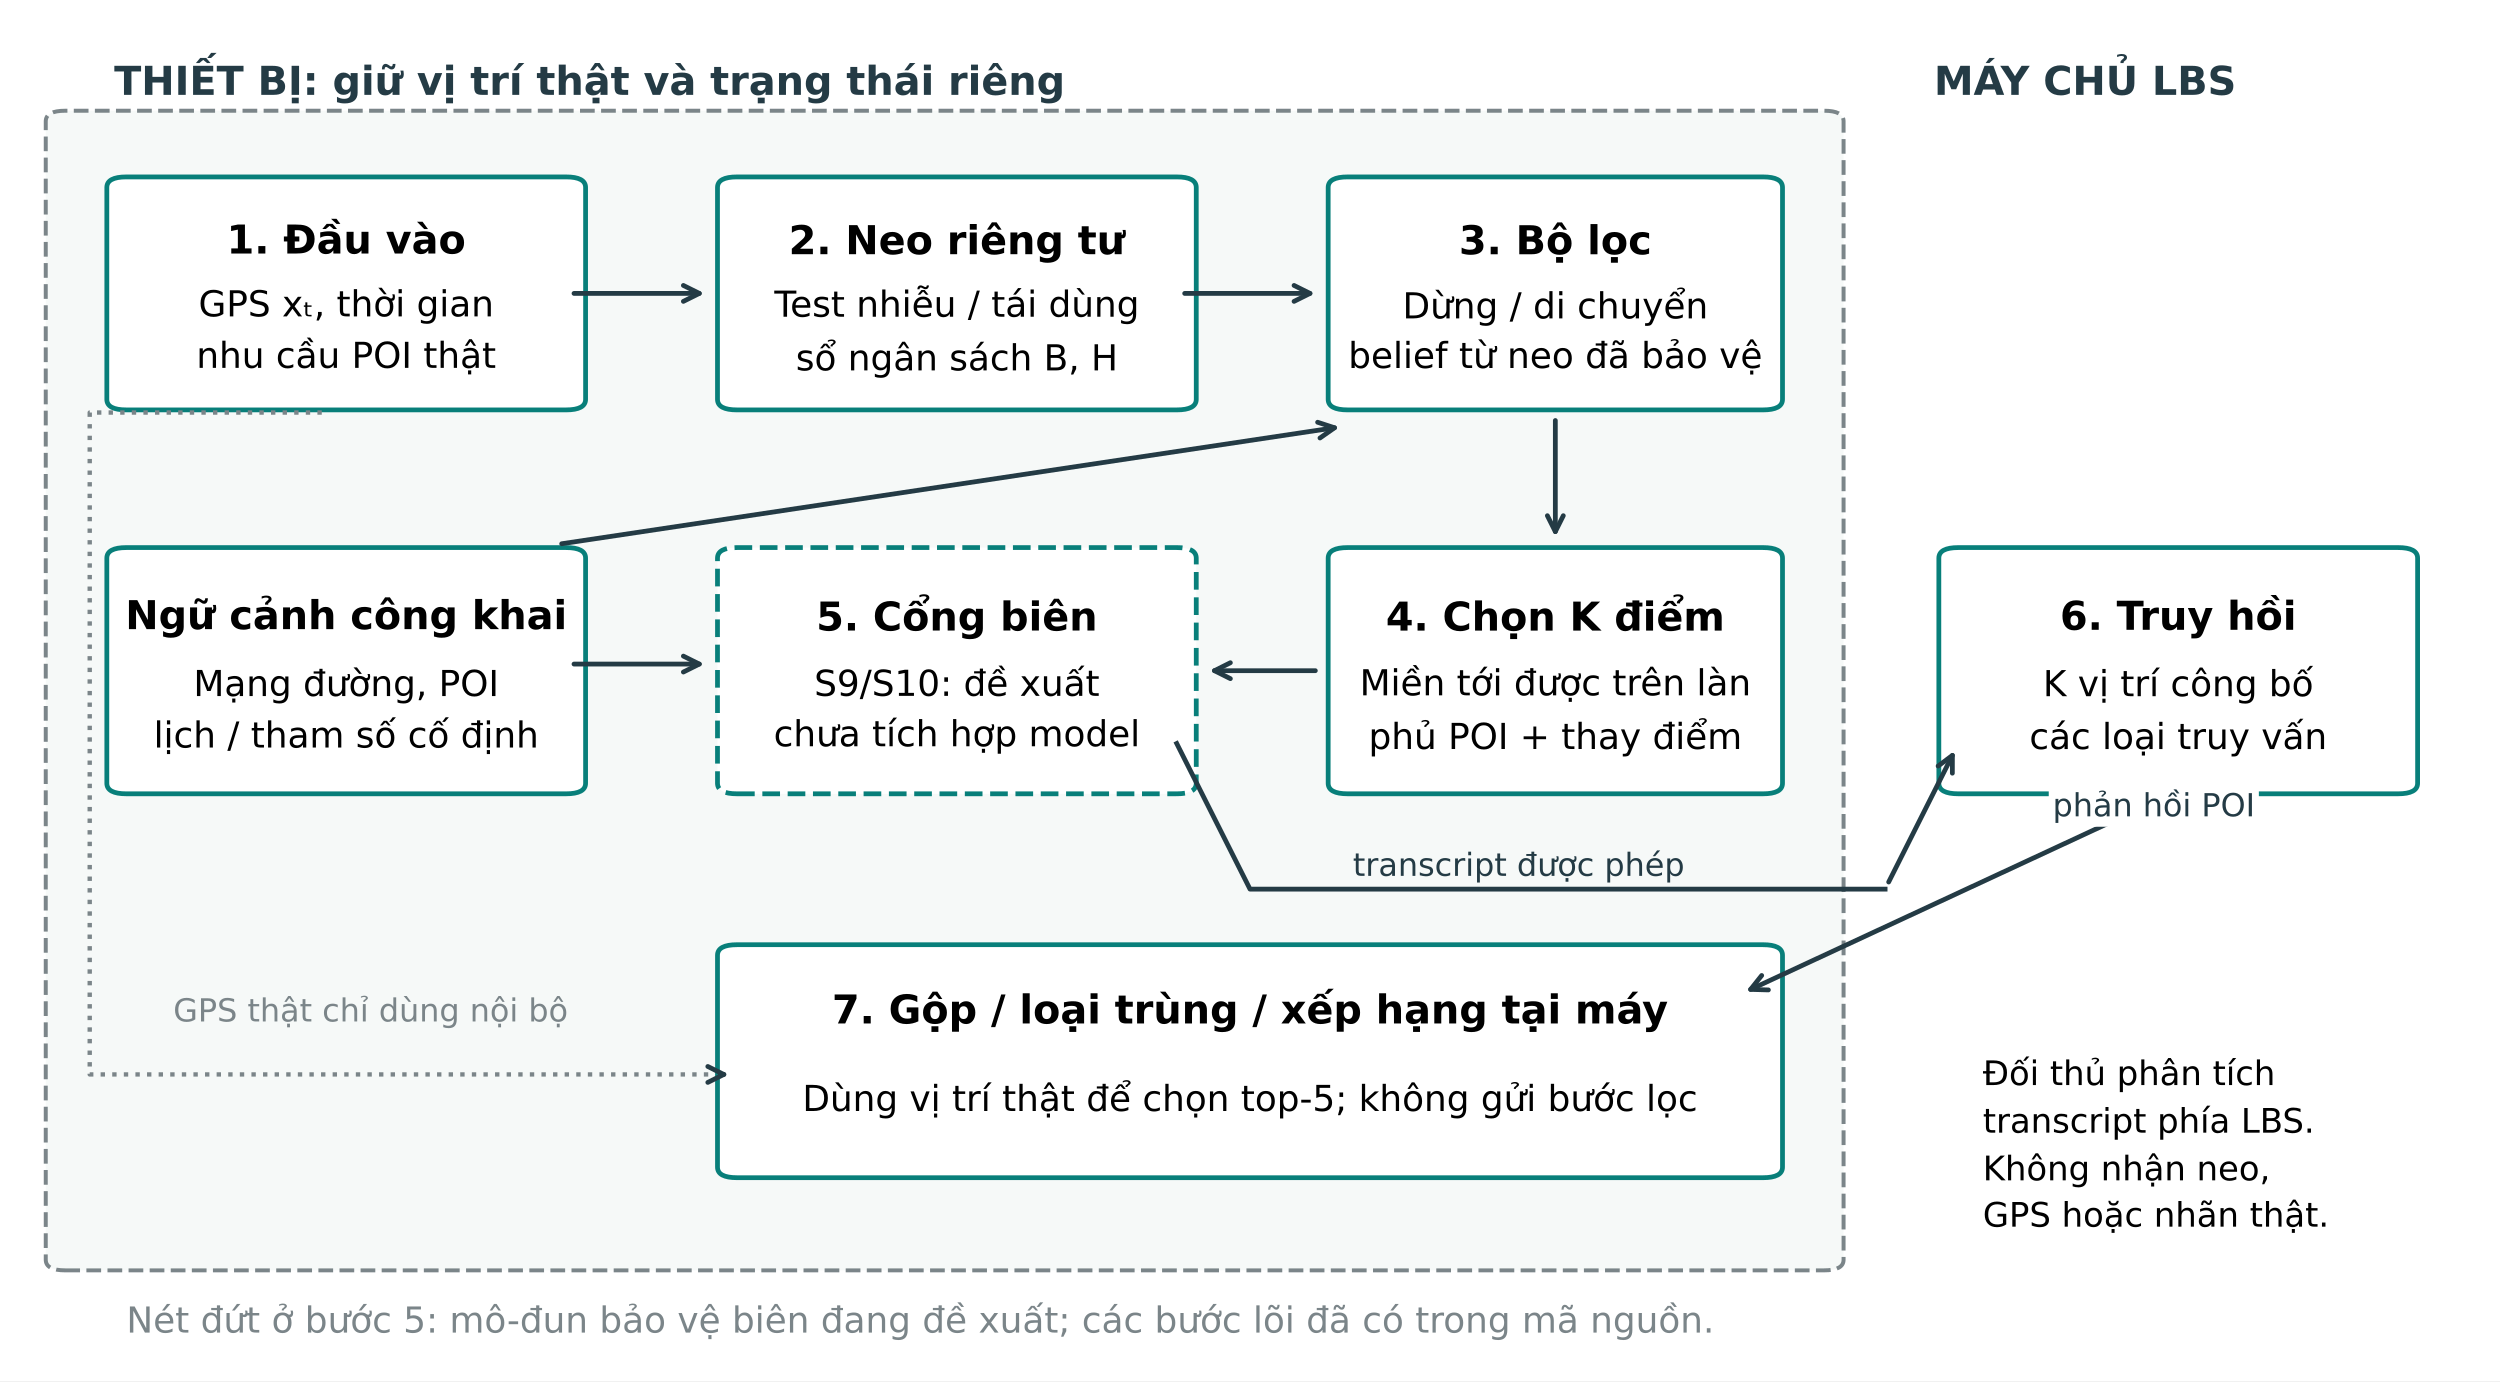
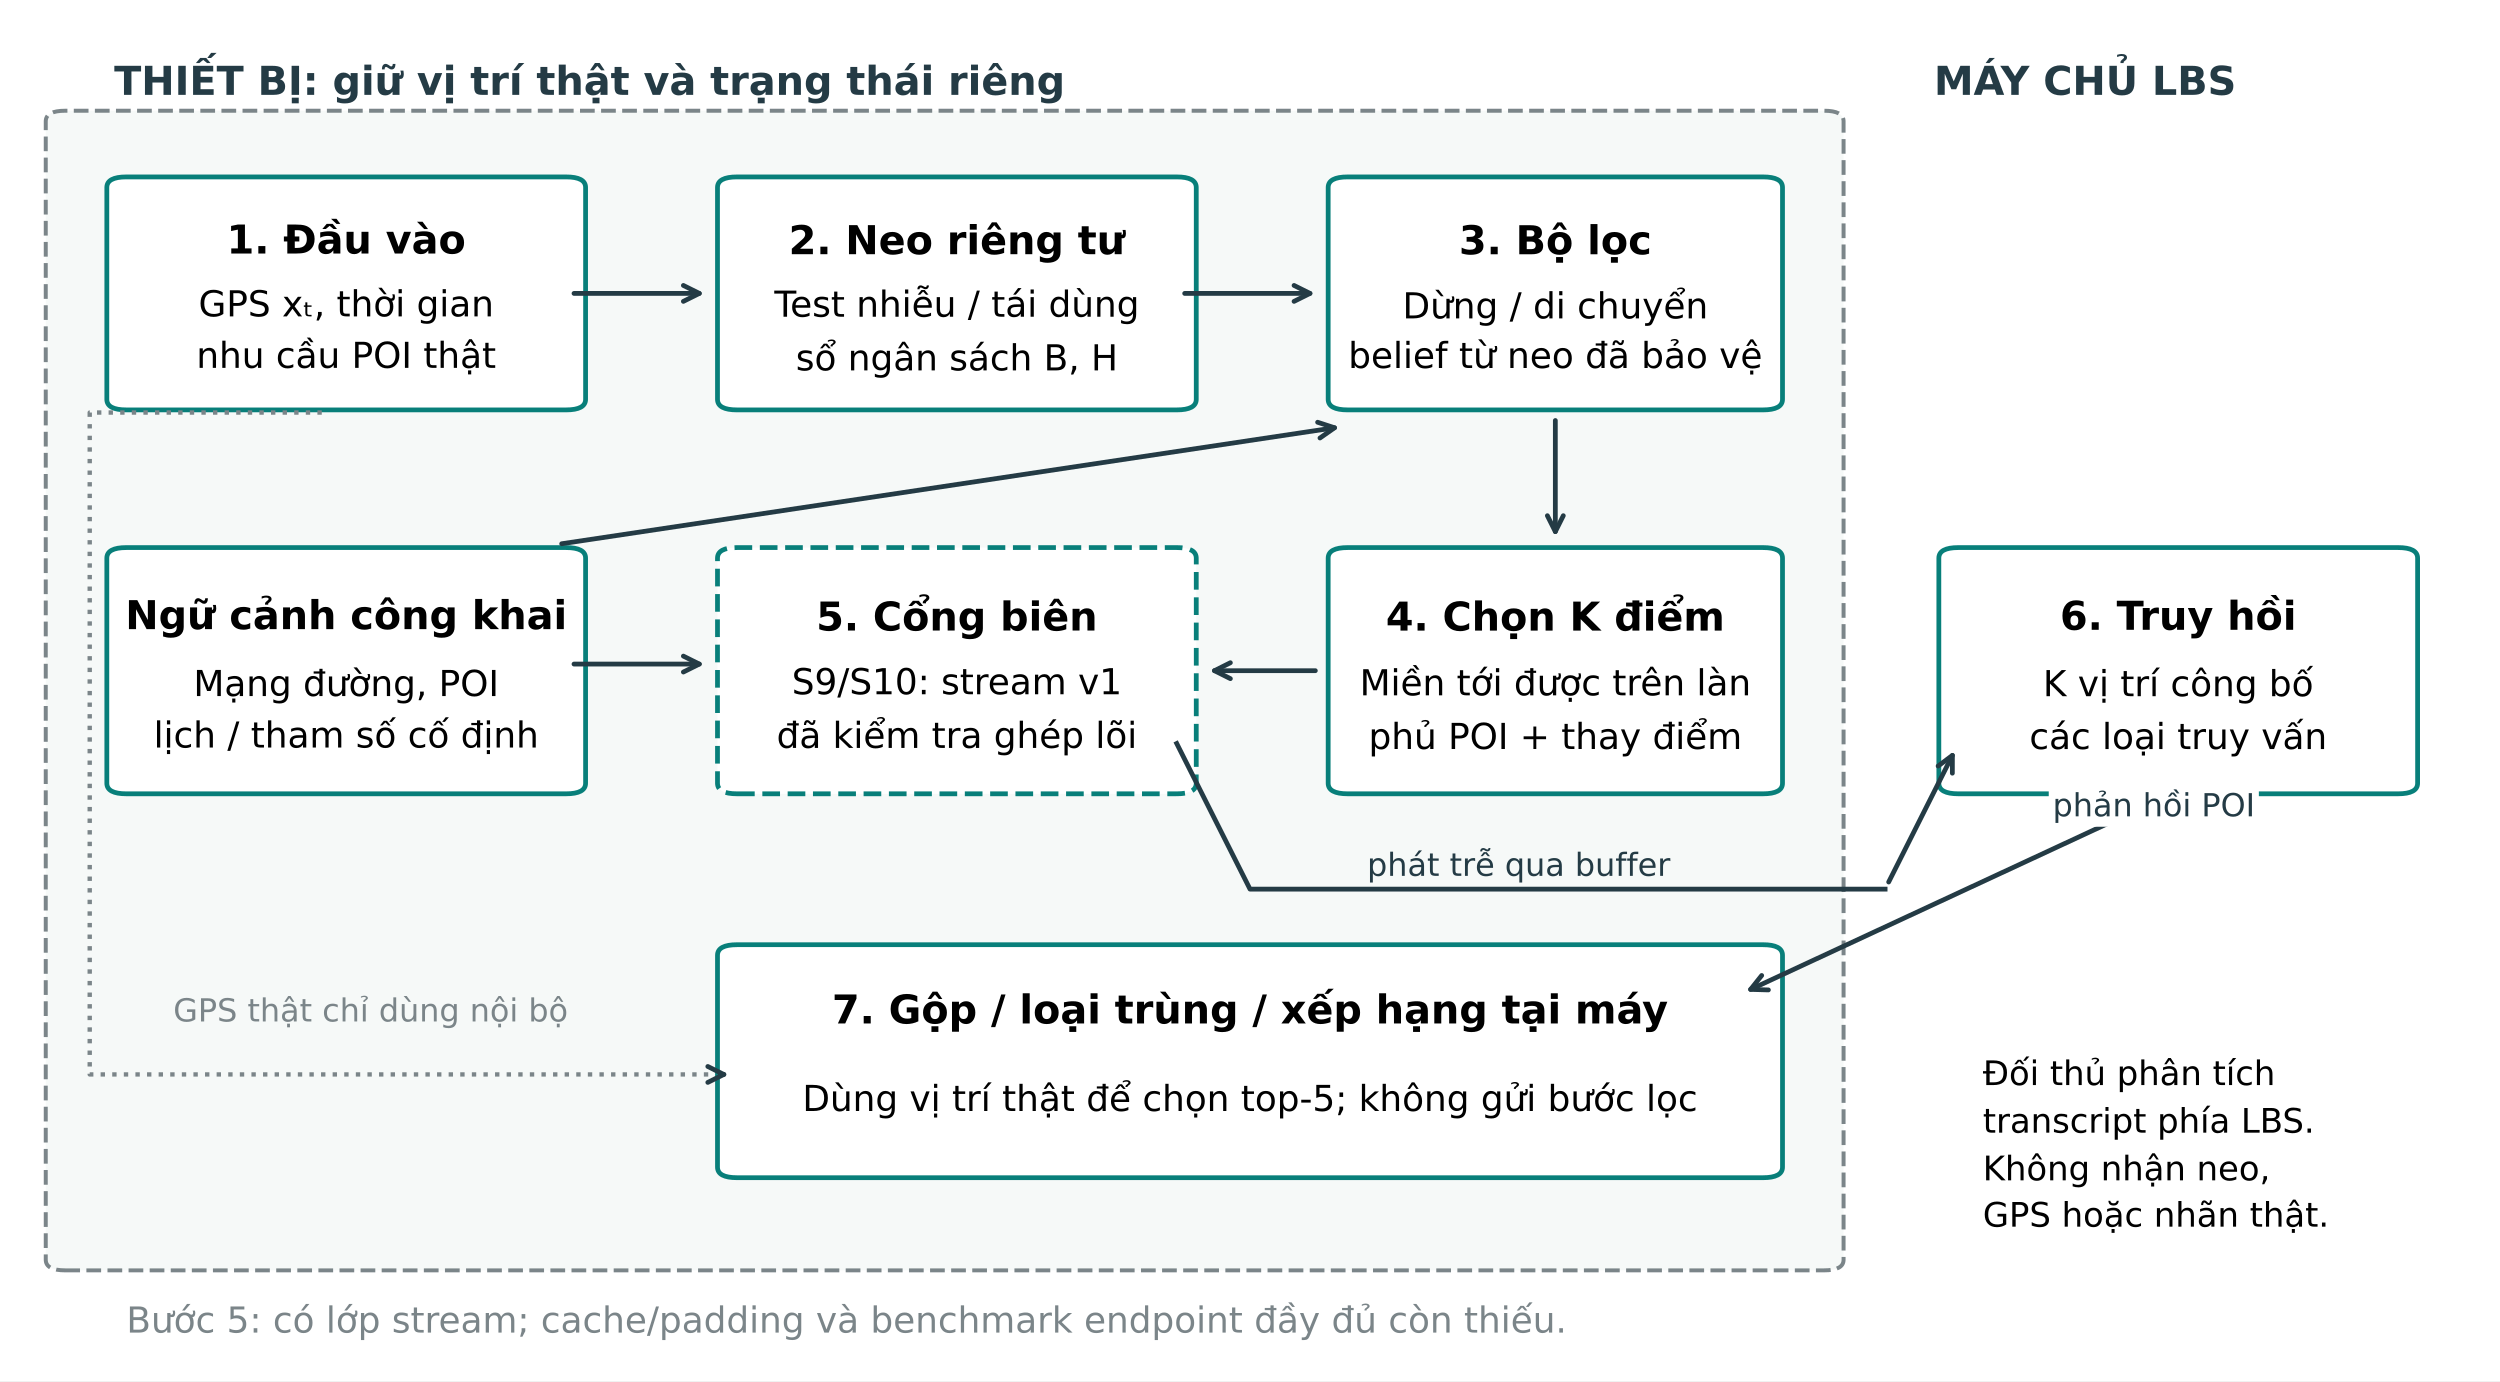
<svg xmlns="http://www.w3.org/2000/svg" width="628.2pt" height="347.04pt" viewBox="0 0 628.2 347.04" version="1.1">
  <defs>
    <style type="text/css">*{stroke-linejoin: round; stroke-linecap: butt}</style>
  </defs>
  <g id="figure_1">
    <g id="patch_1">
      <path d="M 0 347.04  L 628.2 347.04  L 628.2 -0  L 0 -0  z " style="fill: #ffffff" />
    </g>
    <g id="axes_1">
      <g id="patch_2">
-         <path d="M 16.407 319.216  L 458.343 319.216  Q 463.253 319.216 463.253 316.555  L 463.253 30.485  Q 463.253 27.824 458.343 27.824  L 16.407 27.824  Q 11.497 27.824 11.497 30.485  L 11.497 316.555  Q 11.497 319.216 16.407 319.216  z " clip-path="url(#pf1fb3c1677)" style="fill: #f6f9f8; stroke-dasharray: 3.7,1.6; stroke-dashoffset: 0; stroke: #7b8589; stroke-linejoin: miter" />
+         <path d="M 16.407 319.216  L 458.343 319.216  Q 463.253 319.216 463.253 316.555  L 463.253 30.485  Q 463.253 27.824 458.343 27.824  L 16.407 27.824  Q 11.497 27.824 11.497 30.485  L 11.497 316.555  Q 11.497 319.216 16.407 319.216  z " clip-path="url(#p8c10a96d55)" style="fill: #f6f9f8; stroke-dasharray: 3.7,1.6; stroke-dashoffset: 0; stroke: #7b8589; stroke-linejoin: miter" />
      </g>
      <g id="patch_3">
-         <path d="M 31.752 103  L 142.236 103  Q 147.146 103 147.146 100.339  L 147.146 47.117  Q 147.146 44.456 142.236 44.456  L 31.752 44.456  Q 26.842 44.456 26.842 47.117  L 26.842 100.339  Q 26.842 103 31.752 103  z " clip-path="url(#pf1fb3c1677)" style="fill: #ffffff; stroke: #087f7a; stroke-width: 1.2; stroke-linejoin: miter" />
+         <path d="M 31.752 103  L 142.236 103  Q 147.146 103 147.146 100.339  L 147.146 47.117  Q 147.146 44.456 142.236 44.456  L 31.752 44.456  Q 26.842 44.456 26.842 47.117  L 26.842 100.339  Q 26.842 103 31.752 103  z " clip-path="url(#p8c10a96d55)" style="fill: #ffffff; stroke: #087f7a; stroke-width: 1.2; stroke-linejoin: miter" />
      </g>
      <g id="patch_4">
-         <path d="M 185.202 103  L 295.686 103  Q 300.596 103 300.596 100.339  L 300.596 47.117  Q 300.596 44.456 295.686 44.456  L 185.202 44.456  Q 180.292 44.456 180.292 47.117  L 180.292 100.339  Q 180.292 103 185.202 103  z " clip-path="url(#pf1fb3c1677)" style="fill: #ffffff; stroke: #087f7a; stroke-width: 1.2; stroke-linejoin: miter" />
+         <path d="M 185.202 103  L 295.686 103  Q 300.596 103 300.596 100.339  L 300.596 47.117  Q 300.596 44.456 295.686 44.456  L 185.202 44.456  Q 180.292 44.456 180.292 47.117  L 180.292 100.339  Q 180.292 103 185.202 103  z " clip-path="url(#p8c10a96d55)" style="fill: #ffffff; stroke: #087f7a; stroke-width: 1.2; stroke-linejoin: miter" />
      </g>
      <g id="patch_5">
-         <path d="M 338.652 103  L 442.998 103  Q 447.908 103 447.908 100.339  L 447.908 47.117  Q 447.908 44.456 442.998 44.456  L 338.652 44.456  Q 333.742 44.456 333.742 47.117  L 333.742 100.339  Q 333.742 103 338.652 103  z " clip-path="url(#pf1fb3c1677)" style="fill: #ffffff; stroke: #087f7a; stroke-width: 1.2; stroke-linejoin: miter" />
+         <path d="M 338.652 103  L 442.998 103  Q 447.908 103 447.908 100.339  L 447.908 47.117  Q 447.908 44.456 442.998 44.456  L 338.652 44.456  Q 333.742 44.456 333.742 47.117  L 333.742 100.339  Q 333.742 103 338.652 103  z " clip-path="url(#p8c10a96d55)" style="fill: #ffffff; stroke: #087f7a; stroke-width: 1.2; stroke-linejoin: miter" />
      </g>
      <g id="patch_6">
-         <path d="M 338.652 199.466  L 442.998 199.466  Q 447.908 199.466 447.908 196.805  L 447.908 140.256  Q 447.908 137.595 442.998 137.595  L 338.652 137.595  Q 333.742 137.595 333.742 140.256  L 333.742 196.805  Q 333.742 199.466 338.652 199.466  z " clip-path="url(#pf1fb3c1677)" style="fill: #ffffff; stroke: #087f7a; stroke-width: 1.2; stroke-linejoin: miter" />
+         <path d="M 338.652 199.466  L 442.998 199.466  Q 447.908 199.466 447.908 196.805  L 447.908 140.256  Q 447.908 137.595 442.998 137.595  L 338.652 137.595  Q 333.742 137.595 333.742 140.256  L 333.742 196.805  Q 333.742 199.466 338.652 199.466  z " clip-path="url(#p8c10a96d55)" style="fill: #ffffff; stroke: #087f7a; stroke-width: 1.2; stroke-linejoin: miter" />
      </g>
      <g id="patch_7">
-         <path d="M 185.202 199.466  L 295.686 199.466  Q 300.596 199.466 300.596 196.805  L 300.596 140.256  Q 300.596 137.595 295.686 137.595  L 185.202 137.595  Q 180.292 137.595 180.292 140.256  L 180.292 196.805  Q 180.292 199.466 185.202 199.466  z " clip-path="url(#pf1fb3c1677)" style="fill: #ffffff; stroke-dasharray: 4.44,1.92; stroke-dashoffset: 0; stroke: #087f7a; stroke-width: 1.2; stroke-linejoin: miter" />
+         <path d="M 185.202 199.466  L 295.686 199.466  Q 300.596 199.466 300.596 196.805  L 300.596 140.256  Q 300.596 137.595 295.686 137.595  L 185.202 137.595  Q 180.292 137.595 180.292 140.256  L 180.292 196.805  Q 180.292 199.466 185.202 199.466  z " clip-path="url(#p8c10a96d55)" style="fill: #ffffff; stroke-dasharray: 4.44,1.92; stroke-dashoffset: 0; stroke: #087f7a; stroke-width: 1.2; stroke-linejoin: miter" />
      </g>
      <g id="patch_8">
-         <path d="M 492.102 199.466  L 602.586 199.466  Q 607.496 199.466 607.496 196.805  L 607.496 140.256  Q 607.496 137.595 602.586 137.595  L 492.102 137.595  Q 487.192 137.595 487.192 140.256  L 487.192 196.805  Q 487.192 199.466 492.102 199.466  z " clip-path="url(#pf1fb3c1677)" style="fill: #ffffff; stroke: #087f7a; stroke-width: 1.2; stroke-linejoin: miter" />
+         <path d="M 492.102 199.466  L 602.586 199.466  Q 607.496 199.466 607.496 196.805  L 607.496 140.256  Q 607.496 137.595 602.586 137.595  L 492.102 137.595  Q 487.192 137.595 487.192 140.256  L 487.192 196.805  Q 487.192 199.466 492.102 199.466  z " clip-path="url(#p8c10a96d55)" style="fill: #ffffff; stroke: #087f7a; stroke-width: 1.2; stroke-linejoin: miter" />
      </g>
      <g id="patch_9">
-         <path d="M 185.202 295.932  L 442.998 295.932  Q 447.908 295.932 447.908 293.27  L 447.908 240.048  Q 447.908 237.387 442.998 237.387  L 185.202 237.387  Q 180.292 237.387 180.292 240.048  L 180.292 293.27  Q 180.292 295.932 185.202 295.932  z " clip-path="url(#pf1fb3c1677)" style="fill: #ffffff; stroke: #087f7a; stroke-width: 1.2; stroke-linejoin: miter" />
+         <path d="M 185.202 295.932  L 442.998 295.932  Q 447.908 295.932 447.908 293.27  L 447.908 240.048  Q 447.908 237.387 442.998 237.387  L 185.202 237.387  Q 180.292 237.387 180.292 240.048  L 180.292 293.27  Q 180.292 295.932 185.202 295.932  z " clip-path="url(#p8c10a96d55)" style="fill: #ffffff; stroke: #087f7a; stroke-width: 1.2; stroke-linejoin: miter" />
      </g>
      <g id="patch_10">
-         <path d="M 31.752 199.466  L 142.236 199.466  Q 147.146 199.466 147.146 196.805  L 147.146 140.256  Q 147.146 137.595 142.236 137.595  L 31.752 137.595  Q 26.842 137.595 26.842 140.256  L 26.842 196.805  Q 26.842 199.466 31.752 199.466  z " clip-path="url(#pf1fb3c1677)" style="fill: #ffffff; stroke: #087f7a; stroke-width: 1.2; stroke-linejoin: miter" />
+         <path d="M 31.752 199.466  L 142.236 199.466  Q 147.146 199.466 147.146 196.805  L 147.146 140.256  Q 147.146 137.595 142.236 137.595  L 31.752 137.595  Q 26.842 137.595 26.842 140.256  L 26.842 196.805  Q 26.842 199.466 31.752 199.466  z " clip-path="url(#p8c10a96d55)" style="fill: #ffffff; stroke: #087f7a; stroke-width: 1.2; stroke-linejoin: miter" />
      </g>
      <g id="line2d_1">
-         <path d="M 295.686 186.826  L 314.1 223.416  L 473.688 223.416  " clip-path="url(#pf1fb3c1677)" style="fill: none; stroke: #243b45; stroke-width: 1.2; stroke-linecap: square" />
+         <path d="M 295.686 186.826  L 314.1 223.416  L 473.688 223.416  " clip-path="url(#p8c10a96d55)" style="fill: none; stroke: #243b45; stroke-width: 1.2; stroke-linecap: square" />
      </g>
      <g id="line2d_2">
-         <path d="M 80.856 103.666  L 22.545 103.666  L 22.545 269.986  L 179.064 269.986  " clip-path="url(#pf1fb3c1677)" style="fill: none; stroke-dasharray: 1.1,1.815; stroke-dashoffset: 0; stroke: #7b8589; stroke-width: 1.1" />
+         <path d="M 80.856 103.666  L 22.545 103.666  L 22.545 269.986  L 179.064 269.986  " clip-path="url(#p8c10a96d55)" style="fill: none; stroke-dasharray: 1.1,1.815; stroke-dashoffset: 0; stroke: #7b8589; stroke-width: 1.1" />
      </g>
      <g id="text_1">
        <text style="fill: #243b45; font: 700 10px 'DejaVu Sans'; text-anchor: start" x="28.683" y="23.832" transform="rotate(-0 28.683 23.832)">THIẾT BỊ: giữ vị trí thật và trạng thái riêng</text>
      </g>
      <g id="text_2">
        <text style="fill: #243b45; font: 700 10px 'DejaVu Sans'; text-anchor: start" x="485.964" y="23.832" transform="rotate(-0 485.964 23.832)">MÁY CHỦ LBS</text>
      </g>
      <g id="text_3">
        <text style="font: 700 10px 'DejaVu Sans'; text-anchor: middle" x="86.994" y="63.714" transform="rotate(-0 86.994 63.714)">1. Đầu vào</text>
      </g>
      <g id="text_4">
        <text style="font: 9px 'DejaVu Sans'" transform="translate(49.88939 79.4985)">GPS xₜ, thời gian</text>
        <text style="font: 9px 'DejaVu Sans'" transform="translate(49.34306 92.44444)">nhu cầu POI thật</text>
      </g>
      <g id="text_5">
        <text style="font: 700 10px 'DejaVu Sans'; text-anchor: middle" x="240.444" y="63.875" transform="rotate(-0 240.444 63.87494)">2. Neo riêng tư</text>
      </g>
      <g id="text_6">
        <text style="font: 9px 'DejaVu Sans'" transform="translate(194.5827 79.58569)">Test nhiễu / tái dùng</text>
        <text style="font: 9px 'DejaVu Sans'" transform="translate(199.9777 93.06741)">sổ ngân sách B, H</text>
      </g>
      <g id="text_7">
        <text style="font: 700 10px 'DejaVu Sans'; text-anchor: middle" x="390.825" y="63.892" transform="rotate(-0 390.825 63.89212)">3. Bộ lọc</text>
      </g>
      <g id="text_8">
        <text style="font: 9px 'DejaVu Sans'" transform="translate(352.4238 80.00651)">Dừng / di chuyển</text>
        <text style="font: 9px 'DejaVu Sans'" transform="translate(338.7902 92.47784)">belief từ neo đã bảo vệ</text>
      </g>
      <g id="text_9">
        <text style="font: 700 10px 'DejaVu Sans'; text-anchor: middle" x="390.825" y="158.463" transform="rotate(-0 390.825 158.4634)">4. Chọn K điểm</text>
      </g>
      <g id="text_10">
        <text style="font: 9px 'DejaVu Sans'" transform="translate(341.6534 174.7239)">Miền tới được trên làn</text>
        <text style="font: 9px 'DejaVu Sans'" transform="translate(343.8935 188.2056)">phủ POI + thay điểm</text>
      </g>
      <g id="text_11">
        <text style="font: 700 10px 'DejaVu Sans'; text-anchor: middle" x="240.444" y="158.446" transform="rotate(-0 240.444 158.4462)">5. Cổng biên</text>
      </g>
      <g id="text_12">
-         <text style="font: 9px 'DejaVu Sans'" transform="translate(204.586 174.8578)">S9/S10: đề xuất</text>
-         <text style="font: 9px 'DejaVu Sans'" transform="translate(194.4027 187.5274)">chưa tích hợp model</text>
+         <text style="font: 9px 'DejaVu Sans'" transform="translate(198.9554 174.4518)">S9/S10: stream v1</text>
+         <text style="font: 9px 'DejaVu Sans'" transform="translate(195.141 187.9335)">đã kiểm tra ghép lõi</text>
      </g>
      <g id="text_13">
        <text style="font: 700 10px 'DejaVu Sans'; text-anchor: middle" x="547.344" y="158.256" transform="rotate(-0 547.344 158.2556)">6. Truy hồi</text>
      </g>
      <g id="text_14">
        <text style="font: 9px 'DejaVu Sans'" transform="translate(513.3479 174.9359)">K vị trí công bố</text>
        <text style="font: 9px 'DejaVu Sans'" transform="translate(509.9335 188.2172)">các loại truy vấn</text>
      </g>
      <g id="text_15">
        <text style="font: 700 10px 'DejaVu Sans'; text-anchor: middle" x="314.1" y="257.183" transform="rotate(-0 314.1 257.1827)">7. Gộp / loại trùng / xếp hạng tại máy</text>
      </g>
      <g id="text_16">
        <text style="font: 9px 'DejaVu Sans'; text-anchor: middle" x="314.1" y="279.173" transform="rotate(-0 314.1 279.1734)">Dùng vị trí thật để chọn top-5; không gửi bước lọc</text>
      </g>
      <g id="text_17">
        <text style="font: 700 10px 'DejaVu Sans'; text-anchor: middle" x="86.994" y="158.096" transform="rotate(-0 86.994 158.0962)">Ngữ cảnh công khai</text>
      </g>
      <g id="text_18">
        <text style="font: 9px 'DejaVu Sans'" transform="translate(48.60056 174.8997)">Mạng đường, POI</text>
        <text style="font: 9px 'DejaVu Sans'" transform="translate(38.60775 187.8456)">lịch / tham số cố định</text>
      </g>
      <g id="patch_11">
        <path d="M 144.237 73.728  Q 160.649 73.728 175.72 73.728  " style="fill: none; stroke: #243b45; stroke-width: 1.2; stroke-linecap: round" />
        <path d="M 171.72 71.728  L 175.72 73.728  L 171.72 75.728  " style="fill: none; stroke: #243b45; stroke-width: 1.2; stroke-linecap: round" />
      </g>
      <g id="patch_12">
        <path d="M 297.687 73.728  Q 314.099 73.728 329.17 73.728  " style="fill: none; stroke: #243b45; stroke-width: 1.2; stroke-linecap: round" />
        <path d="M 325.17 71.728  L 329.17 73.728  L 325.17 75.728  " style="fill: none; stroke: #243b45; stroke-width: 1.2; stroke-linecap: round" />
      </g>
      <g id="patch_13">
        <path d="M 390.825 105.667  Q 390.825 120.297 390.825 133.584  " style="fill: none; stroke: #243b45; stroke-width: 1.2; stroke-linecap: round" />
        <path d="M 392.825 129.584  L 390.825 133.584  L 388.825 129.584  " style="fill: none; stroke: #243b45; stroke-width: 1.2; stroke-linecap: round" />
      </g>
      <g id="patch_14">
        <path d="M 330.517 168.53  Q 317.171 168.53 305.166 168.53  " style="fill: none; stroke: #243b45; stroke-width: 1.2; stroke-linecap: round" />
        <path d="M 309.166 170.53  L 305.166 168.53  L 309.166 166.53  " style="fill: none; stroke: #243b45; stroke-width: 1.2; stroke-linecap: round" />
      </g>
      <g id="patch_15">
        <path d="M 474.586 221.632  Q 482.894 205.123 490.599 189.813  " style="fill: none; stroke: #243b45; stroke-width: 1.2; stroke-linecap: round" />
        <path d="M 487.014 192.487  L 490.599 189.813  L 490.587 194.285  " style="fill: none; stroke: #243b45; stroke-width: 1.2; stroke-linecap: round" />
      </g>
      <g id="text_19">
-         <text style="fill: #243b45; font: 8px 'DejaVu Sans'; text-anchor: middle" x="381.618" y="220.09" transform="rotate(-0 381.618 220.0896)">transcript được phép</text>
+         <text style="fill: #243b45; font: 8px 'DejaVu Sans'; text-anchor: middle" x="381.618" y="220.09" transform="rotate(-0 381.618 220.0896)">phát trễ qua buffer</text>
      </g>
      <g id="patch_16">
        <path d="M 542.462 200.973  Q 490.568 225.079 439.891 248.619  " style="fill: none; stroke: #243b45; stroke-width: 1.2; stroke-linecap: round" />
        <path d="M 444.361 248.748  L 439.891 248.619  L 442.676 245.12  " style="fill: none; stroke: #243b45; stroke-width: 1.2; stroke-linecap: round" />
      </g>
      <g id="text_20">
        <g id="patch_17">
          <path d="M 514.808 207.745  L 567.604 207.745  L 567.604 197.4  L 514.808 197.4  z " style="fill: #ffffff" />
        </g>
        <text style="fill: #243b45; font: 8px 'DejaVu Sans'; text-anchor: middle" x="541.206" y="205.121" transform="rotate(-0 541.206 205.1208)">phản hồi POI</text>
      </g>
      <g id="patch_18">
        <path d="M 144.237 166.867  Q 160.649 166.867 175.72 166.867  " style="fill: none; stroke: #243b45; stroke-width: 1.2; stroke-linecap: round" />
        <path d="M 171.72 164.867  L 175.72 166.867  L 171.72 168.867  " style="fill: none; stroke: #243b45; stroke-width: 1.2; stroke-linecap: round" />
      </g>
      <g id="patch_19">
        <path d="M 141.142 136.633  Q 238.907 121.961 335.345 107.488  " style="fill: none; stroke: #243b45; stroke-width: 1.2; stroke-linecap: round" />
        <path d="M 331.093 106.104  L 335.345 107.488  L 331.686 110.06  " style="fill: none; stroke: #243b45; stroke-width: 1.2; stroke-linecap: round" />
      </g>
      <g id="patch_20">
        <path d="M 181.063 269.986  Q 182.132 269.986 181.86 269.986  " style="fill: none; stroke: #243b45; stroke-width: 1.2; stroke-linecap: round" />
        <path d="M 177.86 267.986  L 181.86 269.986  L 177.86 271.986  " style="fill: none; stroke: #243b45; stroke-width: 1.2; stroke-linecap: round" />
      </g>
      <g id="text_21">
        <text style="fill: #7b8589; font: 8px 'DejaVu Sans'; text-anchor: middle" x="93.132" y="256.68" transform="rotate(-0 93.132 256.68)">GPS thật chỉ dùng nội bộ</text>
      </g>
      <g id="text_22">
        <text style="font: 8.5px 'DejaVu Sans'" transform="translate(498.24 272.6587)">Đối thủ phân tích</text>
        <text style="font: 8.5px 'DejaVu Sans'" transform="translate(498.24 284.6245)">transcript phía LBS.</text>
        <text style="font: 8.5px 'DejaVu Sans'" transform="translate(498.24 296.5902)">Không nhận neo,</text>
        <text style="font: 8.5px 'DejaVu Sans'" transform="translate(498.24 308.2392)">GPS hoặc nhãn thật.</text>
      </g>
      <g id="text_23">
-         <text style="fill: #7b8589; font: 9px 'DejaVu Sans'; text-anchor: start" x="31.752" y="334.85" transform="rotate(-0 31.752 334.8504)">Nét đứt ở bước 5: mô-đun bảo vệ biên đang đề xuất; các bước lõi đã có trong mã nguồn.</text>
+         <text style="fill: #7b8589; font: 9px 'DejaVu Sans'; text-anchor: start" x="31.752" y="334.85" transform="rotate(-0 31.752 334.8504)">Bước 5: có lớp stream; cache/padding và benchmark endpoint đầy đủ còn thiếu.</text>
      </g>
    </g>
  </g>
  <defs>
-     <clipPath id="pf1fb3c1677">
+     <clipPath id="p8c10a96d55">
      <rect x="7.2" y="7.2" width="613.8" height="332.64" />
    </clipPath>
  </defs>
</svg>
